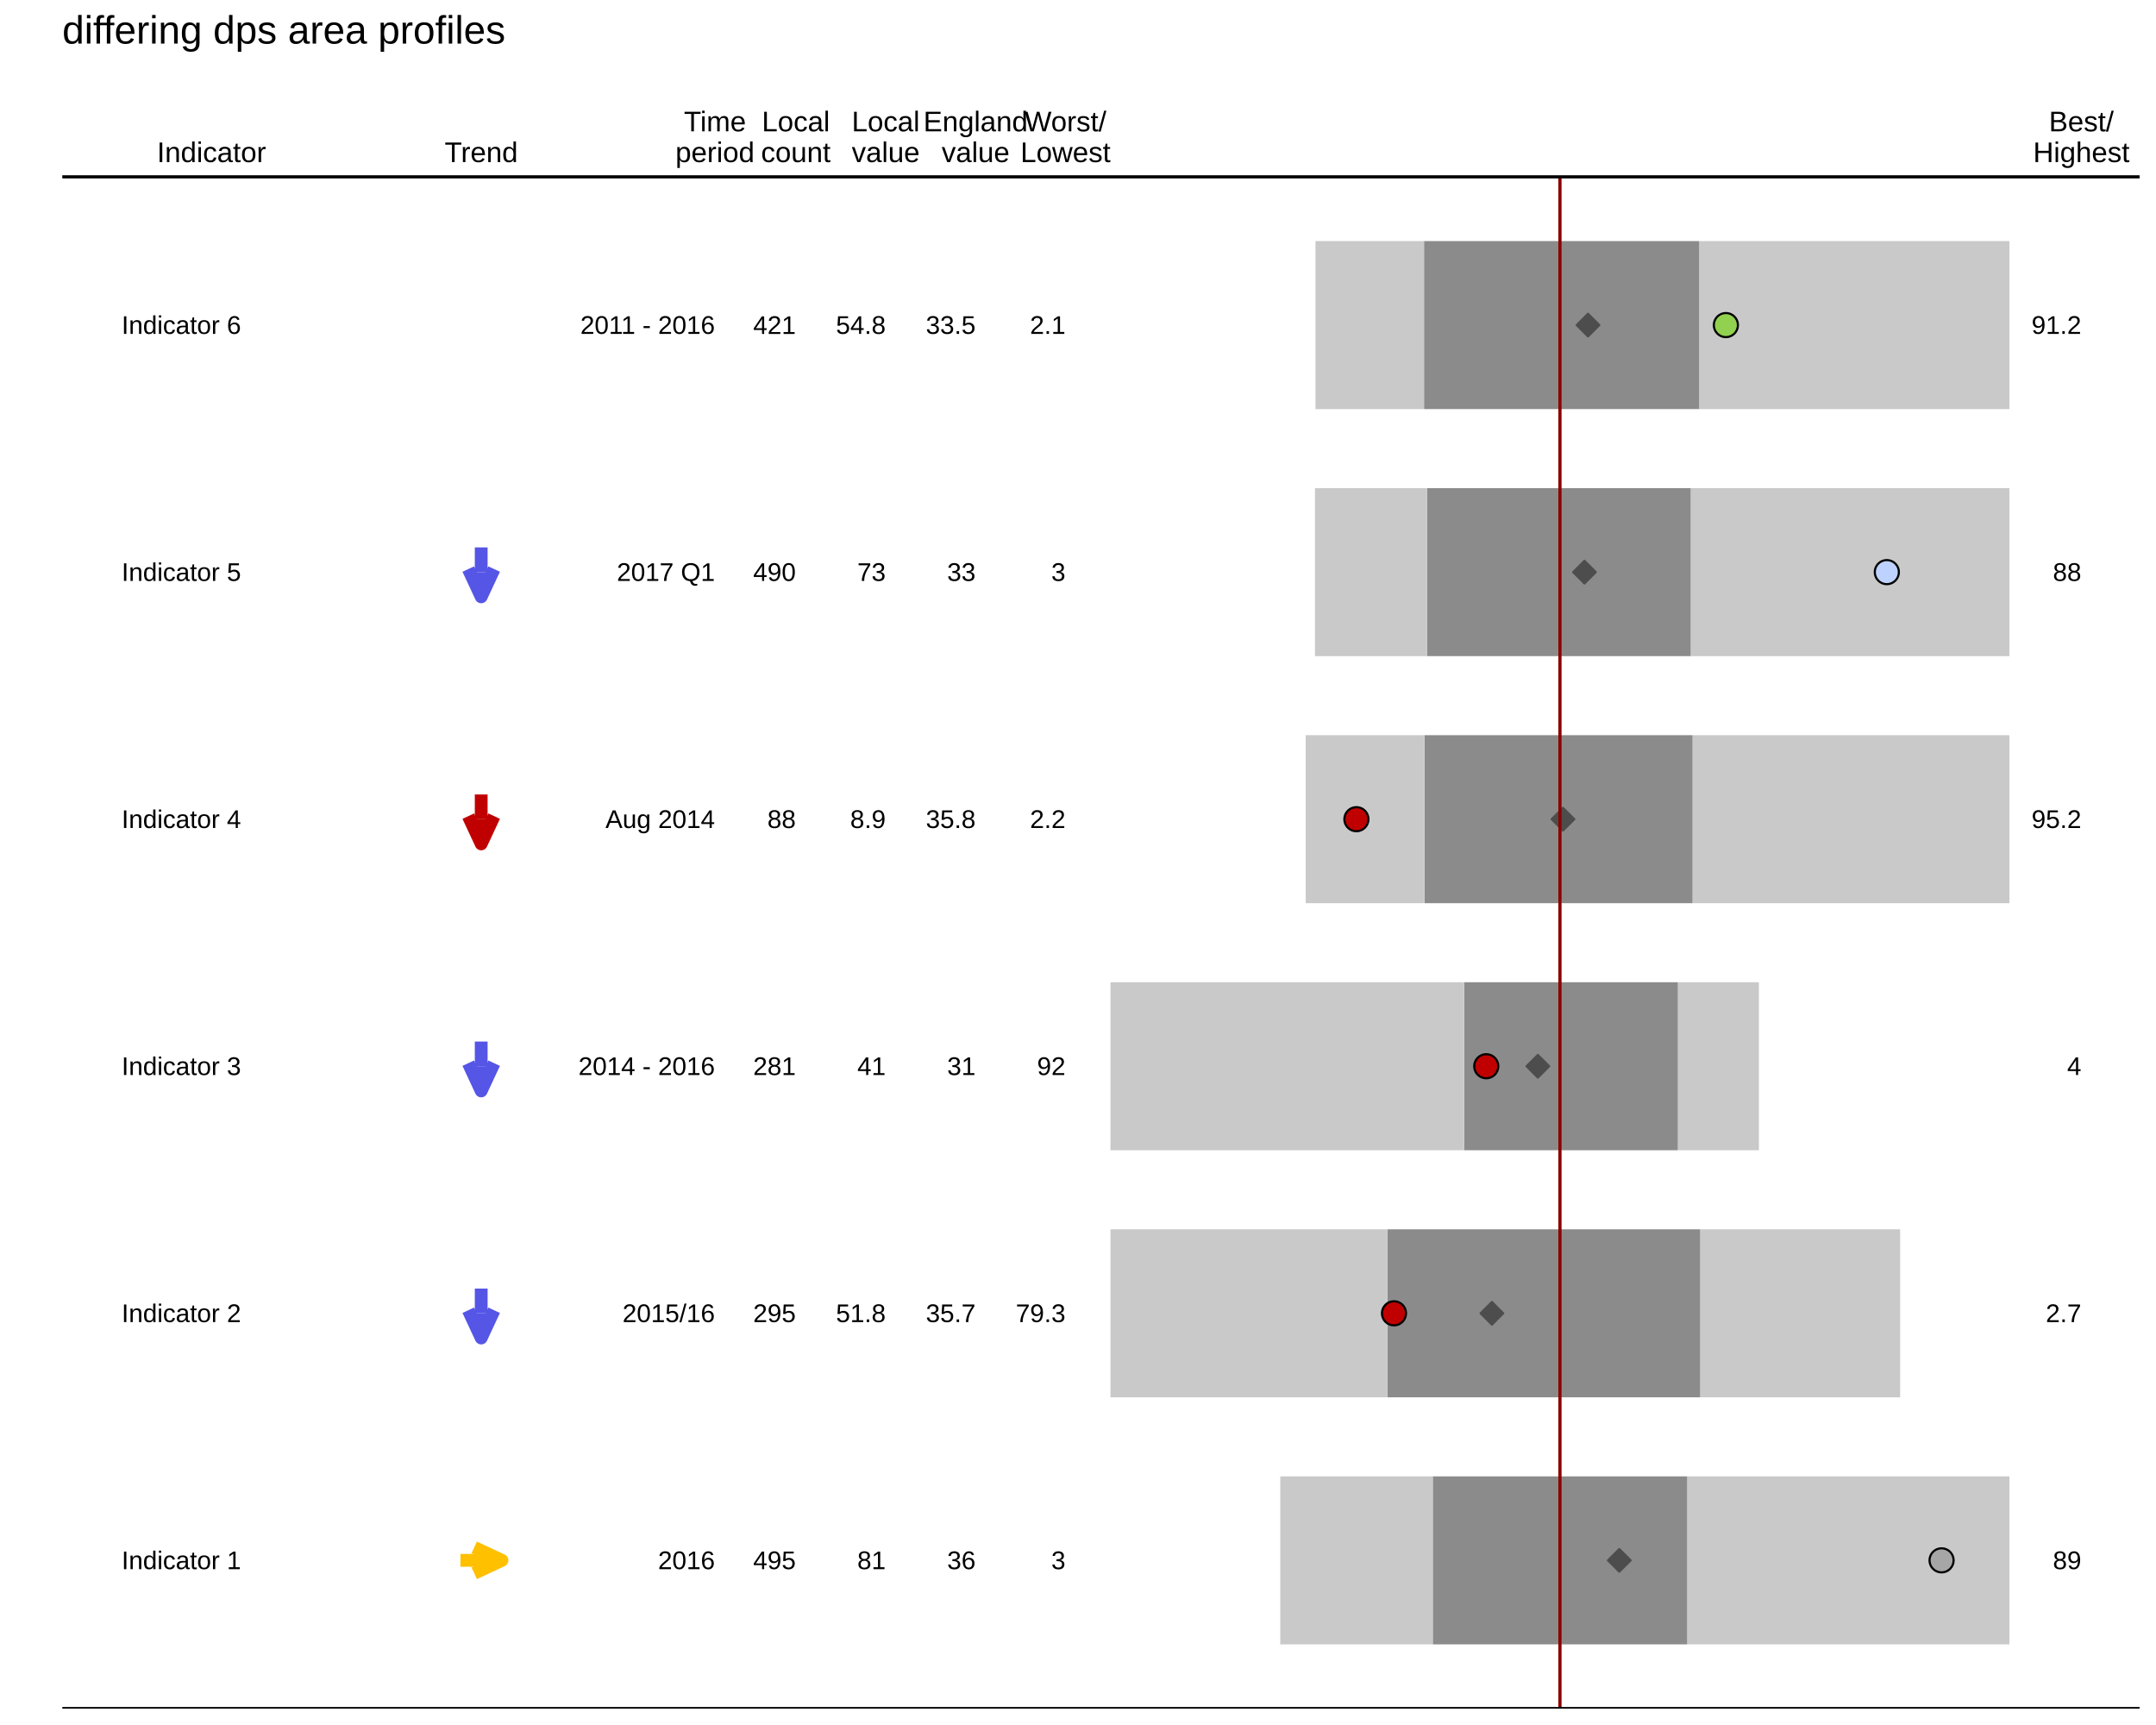
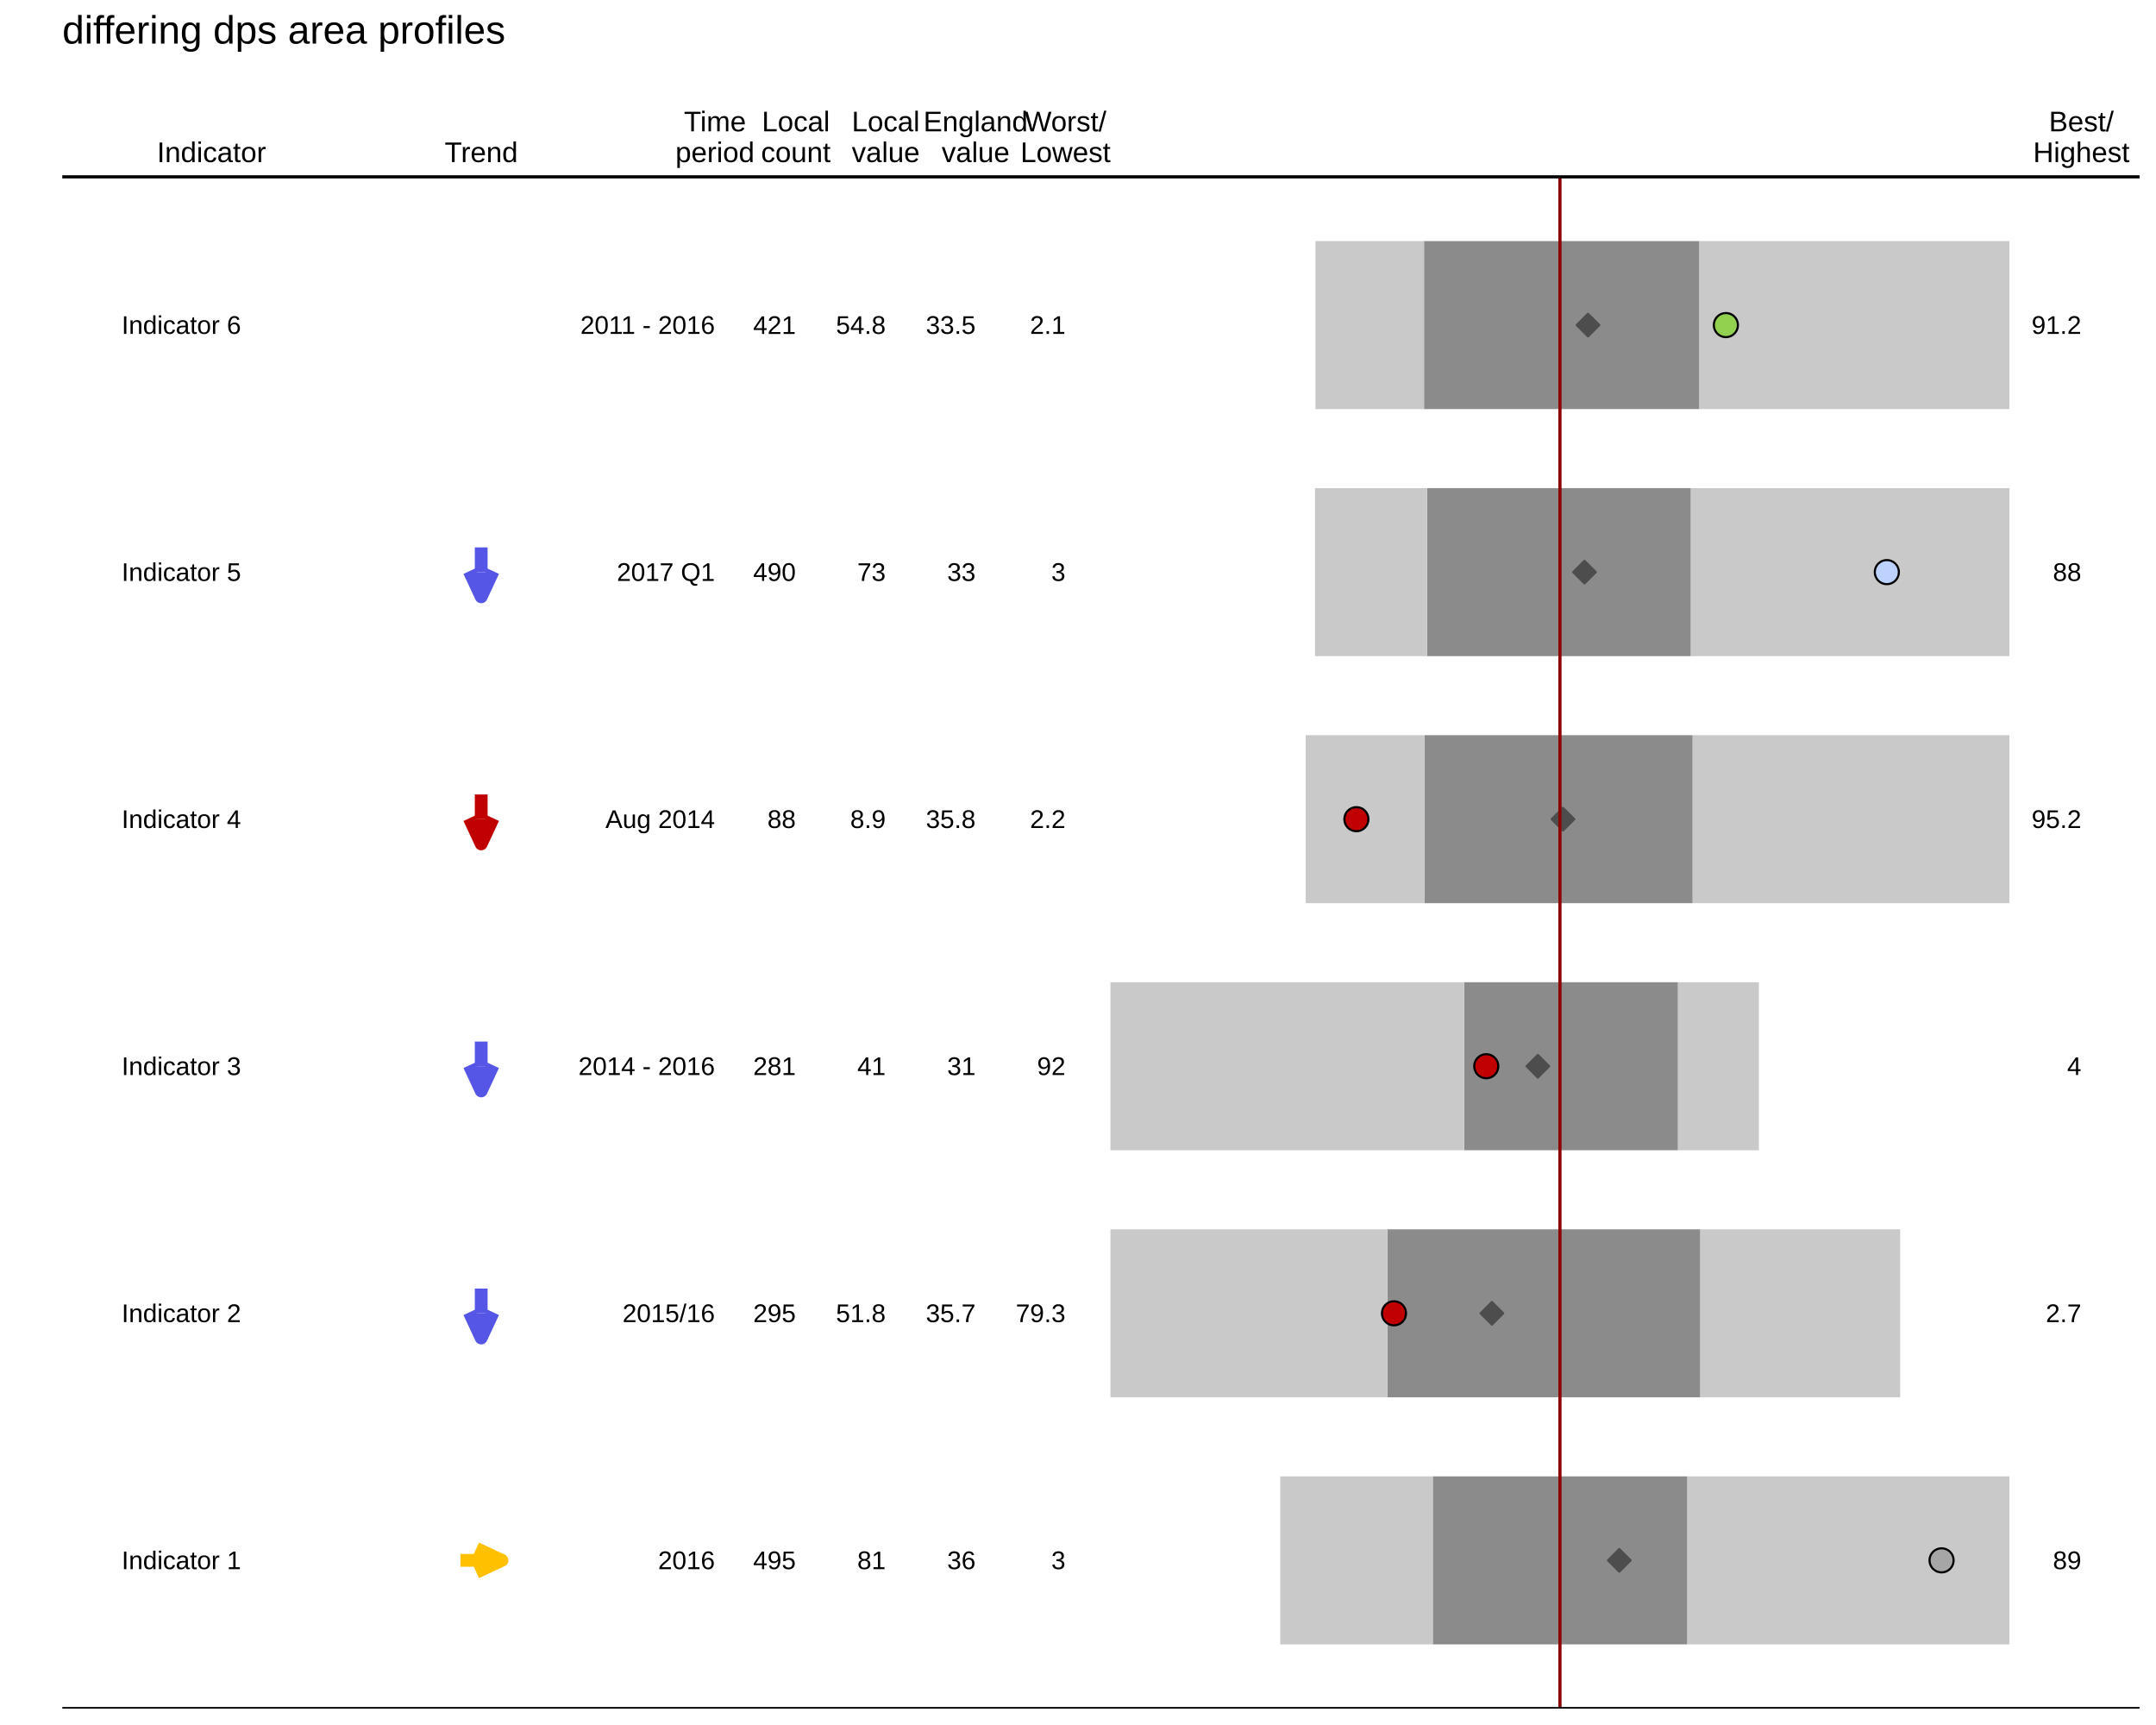
<svg xmlns="http://www.w3.org/2000/svg" viewBox="0 0 720.00 576.00">
  <defs>
    <style type="text/css">
    line, polyline, polygon, path, rect, circle {
      fill: none;
      stroke: #000000;
      stroke-linecap: round;
      stroke-linejoin: round;
      stroke-miterlimit: 10.00;
    }
  </style>
  </defs>
  <rect width="100%" height="100%" style="stroke: none; fill: #FFFFFF;" />
  <defs>
    <clipPath id="cpMjAuODB8NzE0LjUyfDU3MC41Mnw1OS4wNQ==">
      <rect x="20.80" y="59.05" width="693.72" height="511.47" />
    </clipPath>
  </defs>
  <rect x="563.43" y="492.98" width="107.62" height="56.10" style="stroke-width: 1.07; stroke: none; stroke-linecap: square; stroke-linejoin: miter; fill: #C9C9C9;" clip-path="url(#cpMjAuODB8NzE0LjUyfDU3MC41Mnw1OS4wNQ==)" />
  <rect x="478.47" y="492.98" width="84.96" height="56.10" style="stroke-width: 1.07; stroke: none; stroke-linecap: square; stroke-linejoin: miter; fill: #8B8B8B;" clip-path="url(#cpMjAuODB8NzE0LjUyfDU3MC41Mnw1OS4wNQ==)" />
  <rect x="427.49" y="492.98" width="50.98" height="56.10" style="stroke-width: 1.07; stroke: none; stroke-linecap: square; stroke-linejoin: miter; fill: #C9C9C9;" clip-path="url(#cpMjAuODB8NzE0LjUyfDU3MC41Mnw1OS4wNQ==)" />
  <rect x="370.84" y="492.98" width="56.64" height="56.10" style="stroke-width: 1.07; stroke: none; stroke-linecap: square; stroke-linejoin: miter; fill: #FFFFFF;" clip-path="url(#cpMjAuODB8NzE0LjUyfDU3MC41Mnw1OS4wNQ==)" />
  <rect x="567.77" y="410.48" width="66.79" height="56.10" style="stroke-width: 1.07; stroke: none; stroke-linecap: square; stroke-linejoin: miter; fill: #C9C9C9;" clip-path="url(#cpMjAuODB8NzE0LjUyfDU3MC41Mnw1OS4wNQ==)" />
  <rect x="463.37" y="410.48" width="104.40" height="56.10" style="stroke-width: 1.07; stroke: none; stroke-linecap: square; stroke-linejoin: miter; fill: #8B8B8B;" clip-path="url(#cpMjAuODB8NzE0LjUyfDU3MC41Mnw1OS4wNQ==)" />
  <rect x="370.84" y="410.48" width="92.52" height="56.10" style="stroke-width: 1.07; stroke: none; stroke-linecap: square; stroke-linejoin: miter; fill: #C9C9C9;" clip-path="url(#cpMjAuODB8NzE0LjUyfDU3MC41Mnw1OS4wNQ==)" />
  <rect x="370.84" y="410.48" width="0.00" height="56.10" style="stroke-width: 1.07; stroke: none; stroke-linecap: square; stroke-linejoin: miter; fill: #FFFFFF;" clip-path="url(#cpMjAuODB8NzE0LjUyfDU3MC41Mnw1OS4wNQ==)" />
  <rect x="560.32" y="327.98" width="27.07" height="56.10" style="stroke-width: 1.07; stroke: none; stroke-linecap: square; stroke-linejoin: miter; fill: #C9C9C9;" clip-path="url(#cpMjAuODB8NzE0LjUyfDU3MC41Mnw1OS4wNQ==)" />
  <rect x="488.96" y="327.98" width="71.36" height="56.10" style="stroke-width: 1.07; stroke: none; stroke-linecap: square; stroke-linejoin: miter; fill: #8B8B8B;" clip-path="url(#cpMjAuODB8NzE0LjUyfDU3MC41Mnw1OS4wNQ==)" />
  <rect x="370.84" y="327.98" width="118.11" height="56.10" style="stroke-width: 1.07; stroke: none; stroke-linecap: square; stroke-linejoin: miter; fill: #C9C9C9;" clip-path="url(#cpMjAuODB8NzE0LjUyfDU3MC41Mnw1OS4wNQ==)" />
  <rect x="370.84" y="327.98" width="0.00" height="56.10" style="stroke-width: 1.07; stroke: none; stroke-linecap: square; stroke-linejoin: miter; fill: #FFFFFF;" clip-path="url(#cpMjAuODB8NzE0LjUyfDU3MC41Mnw1OS4wNQ==)" />
  <rect x="565.23" y="245.49" width="105.82" height="56.10" style="stroke-width: 1.07; stroke: none; stroke-linecap: square; stroke-linejoin: miter; fill: #C9C9C9;" clip-path="url(#cpMjAuODB8NzE0LjUyfDU3MC41Mnw1OS4wNQ==)" />
  <rect x="475.71" y="245.49" width="89.52" height="56.10" style="stroke-width: 1.07; stroke: none; stroke-linecap: square; stroke-linejoin: miter; fill: #8B8B8B;" clip-path="url(#cpMjAuODB8NzE0LjUyfDU3MC41Mnw1OS4wNQ==)" />
  <rect x="436.04" y="245.49" width="39.67" height="56.10" style="stroke-width: 1.07; stroke: none; stroke-linecap: square; stroke-linejoin: miter; fill: #C9C9C9;" clip-path="url(#cpMjAuODB8NzE0LjUyfDU3MC41Mnw1OS4wNQ==)" />
  <rect x="370.84" y="245.49" width="65.20" height="56.10" style="stroke-width: 1.07; stroke: none; stroke-linecap: square; stroke-linejoin: miter; fill: #FFFFFF;" clip-path="url(#cpMjAuODB8NzE0LjUyfDU3MC41Mnw1OS4wNQ==)" />
  <rect x="564.61" y="162.99" width="106.44" height="56.10" style="stroke-width: 1.07; stroke: none; stroke-linecap: square; stroke-linejoin: miter; fill: #C9C9C9;" clip-path="url(#cpMjAuODB8NzE0LjUyfDU3MC41Mnw1OS4wNQ==)" />
  <rect x="476.60" y="162.99" width="88.02" height="56.10" style="stroke-width: 1.07; stroke: none; stroke-linecap: square; stroke-linejoin: miter; fill: #8B8B8B;" clip-path="url(#cpMjAuODB8NzE0LjUyfDU3MC41Mnw1OS4wNQ==)" />
  <rect x="439.07" y="162.99" width="37.53" height="56.10" style="stroke-width: 1.07; stroke: none; stroke-linecap: square; stroke-linejoin: miter; fill: #C9C9C9;" clip-path="url(#cpMjAuODB8NzE0LjUyfDU3MC41Mnw1OS4wNQ==)" />
  <rect x="370.84" y="162.99" width="68.23" height="56.10" style="stroke-width: 1.07; stroke: none; stroke-linecap: square; stroke-linejoin: miter; fill: #FFFFFF;" clip-path="url(#cpMjAuODB8NzE0LjUyfDU3MC41Mnw1OS4wNQ==)" />
  <rect x="567.45" y="80.50" width="103.60" height="56.10" style="stroke-width: 1.07; stroke: none; stroke-linecap: square; stroke-linejoin: miter; fill: #C9C9C9;" clip-path="url(#cpMjAuODB8NzE0LjUyfDU3MC41Mnw1OS4wNQ==)" />
  <rect x="475.55" y="80.50" width="91.90" height="56.10" style="stroke-width: 1.07; stroke: none; stroke-linecap: square; stroke-linejoin: miter; fill: #8B8B8B;" clip-path="url(#cpMjAuODB8NzE0LjUyfDU3MC41Mnw1OS4wNQ==)" />
  <rect x="439.26" y="80.50" width="36.29" height="56.10" style="stroke-width: 1.07; stroke: none; stroke-linecap: square; stroke-linejoin: miter; fill: #C9C9C9;" clip-path="url(#cpMjAuODB8NzE0LjUyfDU3MC41Mnw1OS4wNQ==)" />
  <rect x="370.84" y="80.50" width="68.42" height="56.10" style="stroke-width: 1.07; stroke: none; stroke-linecap: square; stroke-linejoin: miter; fill: #FFFFFF;" clip-path="url(#cpMjAuODB8NzE0LjUyfDU3MC41Mnw1OS4wNQ==)" />
  <polygon points="540.77,524.81 544.56,521.02 540.77,517.24 536.98,521.02 " style="stroke-width: 0.71; stroke: #4D4D4D; fill: #4D4D4D;" clip-path="url(#cpMjAuODB8NzE0LjUyfDU3MC41Mnw1OS4wNQ==)" />
  <polygon points="498.23,442.32 502.01,438.53 498.23,434.74 494.44,438.53 " style="stroke-width: 0.71; stroke: #4D4D4D; fill: #4D4D4D;" clip-path="url(#cpMjAuODB8NzE0LjUyfDU3MC41Mnw1OS4wNQ==)" />
  <polygon points="513.57,359.82 517.35,356.03 513.57,352.25 509.78,356.03 " style="stroke-width: 0.71; stroke: #4D4D4D; fill: #4D4D4D;" clip-path="url(#cpMjAuODB8NzE0LjUyfDU3MC41Mnw1OS4wNQ==)" />
  <polygon points="521.96,277.33 525.75,273.54 521.96,269.75 518.17,273.54 " style="stroke-width: 0.71; stroke: #4D4D4D; fill: #4D4D4D;" clip-path="url(#cpMjAuODB8NzE0LjUyfDU3MC41Mnw1OS4wNQ==)" />
  <polygon points="529.13,194.83 532.92,191.04 529.13,187.26 525.35,191.04 " style="stroke-width: 0.71; stroke: #4D4D4D; fill: #4D4D4D;" clip-path="url(#cpMjAuODB8NzE0LjUyfDU3MC41Mnw1OS4wNQ==)" />
  <polygon points="530.31,112.34 534.10,108.55 530.31,104.76 526.53,108.55 " style="stroke-width: 0.71; stroke: #4D4D4D; fill: #4D4D4D;" clip-path="url(#cpMjAuODB8NzE0LjUyfDU3MC41Mnw1OS4wNQ==)" />
  <circle cx="648.39" cy="521.02" r="3.02pt" style="stroke-width: 0.71; fill: #A6A6A6;" clip-path="url(#cpMjAuODB8NzE0LjUyfDU3MC41Mnw1OS4wNQ==)" />
  <circle cx="465.52" cy="438.53" r="3.02pt" style="stroke-width: 0.71; fill: #C00000;" clip-path="url(#cpMjAuODB8NzE0LjUyfDU3MC41Mnw1OS4wNQ==)" />
  <circle cx="496.34" cy="356.03" r="3.02pt" style="stroke-width: 0.71; fill: #C00000;" clip-path="url(#cpMjAuODB8NzE0LjUyfDU3MC41Mnw1OS4wNQ==)" />
  <circle cx="452.97" cy="273.54" r="3.02pt" style="stroke-width: 0.71; fill: #C00000;" clip-path="url(#cpMjAuODB8NzE0LjUyfDU3MC41Mnw1OS4wNQ==)" />
  <circle cx="630.11" cy="191.04" r="3.02pt" style="stroke-width: 0.71; fill: #BED2FF;" clip-path="url(#cpMjAuODB8NzE0LjUyfDU3MC41Mnw1OS4wNQ==)" />
  <circle cx="576.36" cy="108.55" r="3.02pt" style="stroke-width: 0.71; fill: #92D050;" clip-path="url(#cpMjAuODB8NzE0LjUyfDU3MC41Mnw1OS4wNQ==)" />
  <line x1="520.95" y1="570.52" x2="520.95" y2="59.05" style="stroke-width: 1.07; stroke: #8B0000; stroke-linecap: butt;" clip-path="url(#cpMjAuODB8NzE0LjUyfDU3MC41Mnw1OS4wNQ==)" />
  <g clip-path="url(#cpMjAuODB8NzE0LjUyfDU3MC41Mnw1OS4wNQ==)">
    <text x="685.57" y="523.96" style="font-size: 8.54px; font-family: Liberation Sans;" textLength="9.50px" lengthAdjust="spacingAndGlyphs">89</text>
  </g>
  <g clip-path="url(#cpMjAuODB8NzE0LjUyfDU3MC41Mnw1OS4wNQ==)">
    <text x="351.08" y="523.96" style="font-size: 8.54px; font-family: Liberation Sans;" textLength="4.75px" lengthAdjust="spacingAndGlyphs">3</text>
  </g>
  <g clip-path="url(#cpMjAuODB8NzE0LjUyfDU3MC41Mnw1OS4wNQ==)">
    <text x="683.19" y="441.47" style="font-size: 8.54px; font-family: Liberation Sans;" textLength="11.88px" lengthAdjust="spacingAndGlyphs">2.7</text>
  </g>
  <g clip-path="url(#cpMjAuODB8NzE0LjUyfDU3MC41Mnw1OS4wNQ==)">
    <text x="339.21" y="441.47" style="font-size: 8.54px; font-family: Liberation Sans;" textLength="16.62px" lengthAdjust="spacingAndGlyphs">79.3</text>
  </g>
  <g clip-path="url(#cpMjAuODB8NzE0LjUyfDU3MC41Mnw1OS4wNQ==)">
    <text x="690.32" y="358.97" style="font-size: 8.54px; font-family: Liberation Sans;" textLength="4.75px" lengthAdjust="spacingAndGlyphs">4</text>
  </g>
  <g clip-path="url(#cpMjAuODB8NzE0LjUyfDU3MC41Mnw1OS4wNQ==)">
    <text x="346.33" y="358.97" style="font-size: 8.54px; font-family: Liberation Sans;" textLength="9.50px" lengthAdjust="spacingAndGlyphs">92</text>
  </g>
  <g clip-path="url(#cpMjAuODB8NzE0LjUyfDU3MC41Mnw1OS4wNQ==)">
    <text x="678.44" y="276.48" style="font-size: 8.54px; font-family: Liberation Sans;" textLength="16.62px" lengthAdjust="spacingAndGlyphs">95.2</text>
  </g>
  <g clip-path="url(#cpMjAuODB8NzE0LjUyfDU3MC41Mnw1OS4wNQ==)">
    <text x="343.96" y="276.48" style="font-size: 8.54px; font-family: Liberation Sans;" textLength="11.88px" lengthAdjust="spacingAndGlyphs">2.2</text>
  </g>
  <g clip-path="url(#cpMjAuODB8NzE0LjUyfDU3MC41Mnw1OS4wNQ==)">
    <text x="685.57" y="193.98" style="font-size: 8.54px; font-family: Liberation Sans;" textLength="9.50px" lengthAdjust="spacingAndGlyphs">88</text>
  </g>
  <g clip-path="url(#cpMjAuODB8NzE0LjUyfDU3MC41Mnw1OS4wNQ==)">
    <text x="351.08" y="193.98" style="font-size: 8.54px; font-family: Liberation Sans;" textLength="4.75px" lengthAdjust="spacingAndGlyphs">3</text>
  </g>
  <g clip-path="url(#cpMjAuODB8NzE0LjUyfDU3MC41Mnw1OS4wNQ==)">
    <text x="678.44" y="111.49" style="font-size: 8.54px; font-family: Liberation Sans;" textLength="16.62px" lengthAdjust="spacingAndGlyphs">91.2</text>
  </g>
  <g clip-path="url(#cpMjAuODB8NzE0LjUyfDU3MC41Mnw1OS4wNQ==)">
    <text x="343.96" y="111.49" style="font-size: 8.54px; font-family: Liberation Sans;" textLength="11.88px" lengthAdjust="spacingAndGlyphs">2.1</text>
  </g>
  <g clip-path="url(#cpMjAuODB8NzE0LjUyfDU3MC41Mnw1OS4wNQ==)">
    <text x="316.31" y="523.96" style="font-size: 8.54px; font-family: Liberation Sans;" textLength="9.50px" lengthAdjust="spacingAndGlyphs">36</text>
  </g>
  <g clip-path="url(#cpMjAuODB8NzE0LjUyfDU3MC41Mnw1OS4wNQ==)">
    <text x="309.19" y="441.47" style="font-size: 8.54px; font-family: Liberation Sans;" textLength="16.62px" lengthAdjust="spacingAndGlyphs">35.7</text>
  </g>
  <g clip-path="url(#cpMjAuODB8NzE0LjUyfDU3MC41Mnw1OS4wNQ==)">
    <text x="316.31" y="358.97" style="font-size: 8.54px; font-family: Liberation Sans;" textLength="9.50px" lengthAdjust="spacingAndGlyphs">31</text>
  </g>
  <g clip-path="url(#cpMjAuODB8NzE0LjUyfDU3MC41Mnw1OS4wNQ==)">
    <text x="309.19" y="276.48" style="font-size: 8.54px; font-family: Liberation Sans;" textLength="16.62px" lengthAdjust="spacingAndGlyphs">35.8</text>
  </g>
  <g clip-path="url(#cpMjAuODB8NzE0LjUyfDU3MC41Mnw1OS4wNQ==)">
    <text x="316.31" y="193.98" style="font-size: 8.54px; font-family: Liberation Sans;" textLength="9.50px" lengthAdjust="spacingAndGlyphs">33</text>
  </g>
  <g clip-path="url(#cpMjAuODB8NzE0LjUyfDU3MC41Mnw1OS4wNQ==)">
    <text x="309.19" y="111.49" style="font-size: 8.54px; font-family: Liberation Sans;" textLength="16.62px" lengthAdjust="spacingAndGlyphs">33.5</text>
  </g>
  <g clip-path="url(#cpMjAuODB8NzE0LjUyfDU3MC41Mnw1OS4wNQ==)">
    <text x="286.29" y="523.96" style="font-size: 8.54px; font-family: Liberation Sans;" textLength="9.50px" lengthAdjust="spacingAndGlyphs">81</text>
  </g>
  <g clip-path="url(#cpMjAuODB8NzE0LjUyfDU3MC41Mnw1OS4wNQ==)">
    <text x="279.17" y="441.47" style="font-size: 8.54px; font-family: Liberation Sans;" textLength="16.62px" lengthAdjust="spacingAndGlyphs">51.8</text>
  </g>
  <g clip-path="url(#cpMjAuODB8NzE0LjUyfDU3MC41Mnw1OS4wNQ==)">
    <text x="286.29" y="358.97" style="font-size: 8.54px; font-family: Liberation Sans;" textLength="9.50px" lengthAdjust="spacingAndGlyphs">41</text>
  </g>
  <g clip-path="url(#cpMjAuODB8NzE0LjUyfDU3MC41Mnw1OS4wNQ==)">
    <text x="283.92" y="276.48" style="font-size: 8.54px; font-family: Liberation Sans;" textLength="11.88px" lengthAdjust="spacingAndGlyphs">8.9</text>
  </g>
  <g clip-path="url(#cpMjAuODB8NzE0LjUyfDU3MC41Mnw1OS4wNQ==)">
    <text x="286.29" y="193.98" style="font-size: 8.54px; font-family: Liberation Sans;" textLength="9.50px" lengthAdjust="spacingAndGlyphs">73</text>
  </g>
  <g clip-path="url(#cpMjAuODB8NzE0LjUyfDU3MC41Mnw1OS4wNQ==)">
    <text x="279.17" y="111.49" style="font-size: 8.54px; font-family: Liberation Sans;" textLength="16.62px" lengthAdjust="spacingAndGlyphs">54.8</text>
  </g>
  <g clip-path="url(#cpMjAuODB8NzE0LjUyfDU3MC41Mnw1OS4wNQ==)">
    <text x="251.52" y="523.96" style="font-size: 8.54px; font-family: Liberation Sans;" textLength="14.25px" lengthAdjust="spacingAndGlyphs">495</text>
  </g>
  <g clip-path="url(#cpMjAuODB8NzE0LjUyfDU3MC41Mnw1OS4wNQ==)">
    <text x="251.52" y="441.47" style="font-size: 8.54px; font-family: Liberation Sans;" textLength="14.25px" lengthAdjust="spacingAndGlyphs">295</text>
  </g>
  <g clip-path="url(#cpMjAuODB8NzE0LjUyfDU3MC41Mnw1OS4wNQ==)">
    <text x="251.52" y="358.97" style="font-size: 8.54px; font-family: Liberation Sans;" textLength="14.25px" lengthAdjust="spacingAndGlyphs">281</text>
  </g>
  <g clip-path="url(#cpMjAuODB8NzE0LjUyfDU3MC41Mnw1OS4wNQ==)">
    <text x="256.27" y="276.48" style="font-size: 8.54px; font-family: Liberation Sans;" textLength="9.50px" lengthAdjust="spacingAndGlyphs">88</text>
  </g>
  <g clip-path="url(#cpMjAuODB8NzE0LjUyfDU3MC41Mnw1OS4wNQ==)">
    <text x="251.52" y="193.98" style="font-size: 8.54px; font-family: Liberation Sans;" textLength="14.25px" lengthAdjust="spacingAndGlyphs">490</text>
  </g>
  <g clip-path="url(#cpMjAuODB8NzE0LjUyfDU3MC41Mnw1OS4wNQ==)">
    <text x="251.52" y="111.52" style="font-size: 8.54px; font-family: Liberation Sans;" textLength="14.25px" lengthAdjust="spacingAndGlyphs">421</text>
  </g>
  <g clip-path="url(#cpMjAuODB8NzE0LjUyfDU3MC41Mnw1OS4wNQ==)">
    <text x="219.75" y="523.96" style="font-size: 8.54px; font-family: Liberation Sans;" textLength="19.00px" lengthAdjust="spacingAndGlyphs">2016</text>
  </g>
  <g clip-path="url(#cpMjAuODB8NzE0LjUyfDU3MC41Mnw1OS4wNQ==)">
    <text x="207.88" y="441.47" style="font-size: 8.54px; font-family: Liberation Sans;" textLength="30.88px" lengthAdjust="spacingAndGlyphs">2015/16</text>
  </g>
  <g clip-path="url(#cpMjAuODB8NzE0LjUyfDU3MC41Mnw1OS4wNQ==)">
    <text x="193.16" y="358.97" style="font-size: 8.54px; font-family: Liberation Sans;" textLength="45.59px" lengthAdjust="spacingAndGlyphs">2014 - 2016</text>
  </g>
  <g clip-path="url(#cpMjAuODB8NzE0LjUyfDU3MC41Mnw1OS4wNQ==)">
    <text x="202.19" y="276.48" style="font-size: 8.54px; font-family: Liberation Sans;" textLength="36.56px" lengthAdjust="spacingAndGlyphs">Aug 2014</text>
  </g>
  <g clip-path="url(#cpMjAuODB8NzE0LjUyfDU3MC41Mnw1OS4wNQ==)">
    <text x="205.99" y="193.98" style="font-size: 8.54px; font-family: Liberation Sans;" textLength="32.77px" lengthAdjust="spacingAndGlyphs">2017 Q1</text>
  </g>
  <g clip-path="url(#cpMjAuODB8NzE0LjUyfDU3MC41Mnw1OS4wNQ==)">
    <text x="193.80" y="111.49" style="font-size: 8.54px; font-family: Liberation Sans;" textLength="44.95px" lengthAdjust="spacingAndGlyphs">2011 - 2016</text>
  </g>
  <line x1="160.70" y1="521.02" x2="167.64" y2="521.02" style="stroke-width: 4.27; stroke: #FFC000; stroke-linecap: butt;" clip-path="url(#cpMjAuODB8NzE0LjUyfDU3MC41Mnw1OS4wNQ==)" />
-   <polyline points="158.37,525.35 167.64,521.02 158.37,516.70 " style="stroke-width: 4.27; stroke: #FFC000; stroke-linecap: butt;" clip-path="url(#cpMjAuODB8NzE0LjUyfDU3MC41Mnw1OS4wNQ==)" />
+   <polyline points="159.07,525.02 167.64,521.02 159.07,517.03 " style="stroke-width: 4.27; stroke: #FFC000; stroke-linecap: butt;" clip-path="url(#cpMjAuODB8NzE0LjUyfDU3MC41Mnw1OS4wNQ==)" />
  <line x1="160.70" y1="438.53" x2="160.70" y2="446.78" style="stroke-width: 4.27; stroke: #5555E6; stroke-linecap: butt;" clip-path="url(#cpMjAuODB8NzE0LjUyfDU3MC41Mnw1OS4wNQ==)" />
-   <polyline points="156.38,437.51 160.70,446.78 165.02,437.51 " style="stroke-width: 4.27; stroke: #5555E6; stroke-linecap: butt;" clip-path="url(#cpMjAuODB8NzE0LjUyfDU3MC41Mnw1OS4wNQ==)" />
+   <polyline points="156.71,438.21 160.70,446.78 164.69,438.21 " style="stroke-width: 4.27; stroke: #5555E6; stroke-linecap: butt;" clip-path="url(#cpMjAuODB8NzE0LjUyfDU3MC41Mnw1OS4wNQ==)" />
  <line x1="160.70" y1="356.03" x2="160.70" y2="364.28" style="stroke-width: 4.27; stroke: #5555E6; stroke-linecap: butt;" clip-path="url(#cpMjAuODB8NzE0LjUyfDU3MC41Mnw1OS4wNQ==)" />
-   <polyline points="156.38,355.01 160.70,364.28 165.02,355.01 " style="stroke-width: 4.27; stroke: #5555E6; stroke-linecap: butt;" clip-path="url(#cpMjAuODB8NzE0LjUyfDU3MC41Mnw1OS4wNQ==)" />
+   <polyline points="156.71,355.72 160.70,364.28 164.69,355.72 " style="stroke-width: 4.27; stroke: #5555E6; stroke-linecap: butt;" clip-path="url(#cpMjAuODB8NzE0LjUyfDU3MC41Mnw1OS4wNQ==)" />
  <line x1="160.70" y1="273.54" x2="160.70" y2="281.79" style="stroke-width: 4.27; stroke: #C00000; stroke-linecap: butt;" clip-path="url(#cpMjAuODB8NzE0LjUyfDU3MC41Mnw1OS4wNQ==)" />
-   <polyline points="156.38,272.52 160.70,281.79 165.02,272.52 " style="stroke-width: 4.27; stroke: #C00000; stroke-linecap: butt;" clip-path="url(#cpMjAuODB8NzE0LjUyfDU3MC41Mnw1OS4wNQ==)" />
+   <polyline points="156.71,273.22 160.70,281.79 164.69,273.22 " style="stroke-width: 4.27; stroke: #C00000; stroke-linecap: butt;" clip-path="url(#cpMjAuODB8NzE0LjUyfDU3MC41Mnw1OS4wNQ==)" />
  <line x1="160.70" y1="191.04" x2="160.70" y2="199.29" style="stroke-width: 4.27; stroke: #5555E6; stroke-linecap: butt;" clip-path="url(#cpMjAuODB8NzE0LjUyfDU3MC41Mnw1OS4wNQ==)" />
-   <polyline points="156.38,190.02 160.70,199.29 165.02,190.02 " style="stroke-width: 4.27; stroke: #5555E6; stroke-linecap: butt;" clip-path="url(#cpMjAuODB8NzE0LjUyfDU3MC41Mnw1OS4wNQ==)" />
+   <polyline points="156.71,190.73 160.70,199.29 164.69,190.73 " style="stroke-width: 4.27; stroke: #5555E6; stroke-linecap: butt;" clip-path="url(#cpMjAuODB8NzE0LjUyfDU3MC41Mnw1OS4wNQ==)" />
  <line x1="160.70" y1="521.02" x2="153.76" y2="521.02" style="stroke-width: 4.27; stroke: #FFC000; stroke-linecap: butt;" clip-path="url(#cpMjAuODB8NzE0LjUyfDU3MC41Mnw1OS4wNQ==)" />
  <line x1="160.70" y1="438.53" x2="160.70" y2="430.28" style="stroke-width: 4.27; stroke: #5555E6; stroke-linecap: butt;" clip-path="url(#cpMjAuODB8NzE0LjUyfDU3MC41Mnw1OS4wNQ==)" />
  <line x1="160.70" y1="356.03" x2="160.70" y2="347.78" style="stroke-width: 4.27; stroke: #5555E6; stroke-linecap: butt;" clip-path="url(#cpMjAuODB8NzE0LjUyfDU3MC41Mnw1OS4wNQ==)" />
  <line x1="160.70" y1="273.54" x2="160.70" y2="265.29" style="stroke-width: 4.27; stroke: #C00000; stroke-linecap: butt;" clip-path="url(#cpMjAuODB8NzE0LjUyfDU3MC41Mnw1OS4wNQ==)" />
  <line x1="160.70" y1="191.04" x2="160.70" y2="182.79" style="stroke-width: 4.27; stroke: #5555E6; stroke-linecap: butt;" clip-path="url(#cpMjAuODB8NzE0LjUyfDU3MC41Mnw1OS4wNQ==)" />
  <g clip-path="url(#cpMjAuODB8NzE0LjUyfDU3MC41Mnw1OS4wNQ==)">
    <text x="40.62" y="523.96" style="font-size: 8.54px; font-family: Liberation Sans;" textLength="39.88px" lengthAdjust="spacingAndGlyphs">Indicator 1</text>
  </g>
  <g clip-path="url(#cpMjAuODB8NzE0LjUyfDU3MC41Mnw1OS4wNQ==)">
    <text x="40.62" y="441.47" style="font-size: 8.54px; font-family: Liberation Sans;" textLength="39.88px" lengthAdjust="spacingAndGlyphs">Indicator 2</text>
  </g>
  <g clip-path="url(#cpMjAuODB8NzE0LjUyfDU3MC41Mnw1OS4wNQ==)">
    <text x="40.62" y="358.97" style="font-size: 8.54px; font-family: Liberation Sans;" textLength="39.88px" lengthAdjust="spacingAndGlyphs">Indicator 3</text>
  </g>
  <g clip-path="url(#cpMjAuODB8NzE0LjUyfDU3MC41Mnw1OS4wNQ==)">
    <text x="40.62" y="276.48" style="font-size: 8.54px; font-family: Liberation Sans;" textLength="39.88px" lengthAdjust="spacingAndGlyphs">Indicator 4</text>
  </g>
  <g clip-path="url(#cpMjAuODB8NzE0LjUyfDU3MC41Mnw1OS4wNQ==)">
    <text x="40.62" y="193.98" style="font-size: 8.54px; font-family: Liberation Sans;" textLength="39.88px" lengthAdjust="spacingAndGlyphs">Indicator 5</text>
  </g>
  <g clip-path="url(#cpMjAuODB8NzE0LjUyfDU3MC41Mnw1OS4wNQ==)">
    <text x="40.62" y="111.49" style="font-size: 8.54px; font-family: Liberation Sans;" textLength="39.88px" lengthAdjust="spacingAndGlyphs">Indicator 6</text>
  </g>
  <line x1="20.80" y1="570.52" x2="714.52" y2="570.52" style="stroke-width: 1.07; stroke-linecap: butt;" clip-path="url(#cpMjAuODB8NzE0LjUyfDU3MC41Mnw1OS4wNQ==)" />
  <defs>
    <clipPath id="cpMC4wMHw3MjAuMDB8NTc2LjAwfDAuMDA=">
      <rect x="0.00" y="0.00" width="720.00" height="576.00" />
    </clipPath>
  </defs>
  <polyline points="20.80,59.05 714.52,59.05 " style="stroke-width: 1.07; stroke-linecap: butt;" clip-path="url(#cpMC4wMHw3MjAuMDB8NTc2LjAwfDAuMDA=)" />
  <g clip-path="url(#cpMC4wMHw3MjAuMDB8NTc2LjAwfDAuMDA=)">
    <text x="52.43" y="54.12" style="font-size: 9.50px; font-family: Liberation Sans;" textLength="36.42px" lengthAdjust="spacingAndGlyphs">Indicator</text>
  </g>
  <g clip-path="url(#cpMC4wMHw3MjAuMDB8NTc2LjAwfDAuMDA=)">
    <text x="148.48" y="54.12" style="font-size: 9.50px; font-family: Liberation Sans;" textLength="24.44px" lengthAdjust="spacingAndGlyphs">Trend</text>
  </g>
  <g clip-path="url(#cpMC4wMHw3MjAuMDB8NTc2LjAwfDAuMDA=)">
    <text x="228.39" y="43.85" style="font-size: 9.50px; font-family: Liberation Sans;" textLength="20.73px" lengthAdjust="spacingAndGlyphs">Time</text>
  </g>
  <g clip-path="url(#cpMC4wMHw3MjAuMDB8NTc2LjAwfDAuMDA=)">
    <text x="225.56" y="54.12" style="font-size: 9.50px; font-family: Liberation Sans;" textLength="26.39px" lengthAdjust="spacingAndGlyphs">period</text>
  </g>
  <g clip-path="url(#cpMC4wMHw3MjAuMDB8NTc2LjAwfDAuMDA=)">
    <text x="254.42" y="43.85" style="font-size: 9.50px; font-family: Liberation Sans;" textLength="22.70px" lengthAdjust="spacingAndGlyphs">Local</text>
  </g>
  <g clip-path="url(#cpMC4wMHw3MjAuMDB8NTc2LjAwfDAuMDA=)">
    <text x="254.15" y="54.12" style="font-size: 9.50px; font-family: Liberation Sans;" textLength="23.23px" lengthAdjust="spacingAndGlyphs">count</text>
  </g>
  <g clip-path="url(#cpMC4wMHw3MjAuMDB8NTc2LjAwfDAuMDA=)">
    <text x="284.44" y="43.85" style="font-size: 9.50px; font-family: Liberation Sans;" textLength="22.70px" lengthAdjust="spacingAndGlyphs">Local</text>
  </g>
  <g clip-path="url(#cpMC4wMHw3MjAuMDB8NTc2LjAwfDAuMDA=)">
    <text x="284.44" y="54.12" style="font-size: 9.50px; font-family: Liberation Sans;" textLength="22.70px" lengthAdjust="spacingAndGlyphs">value</text>
  </g>
  <g clip-path="url(#cpMC4wMHw3MjAuMDB8NTc2LjAwfDAuMDA=)">
    <text x="308.38" y="43.85" style="font-size: 9.50px; font-family: Liberation Sans;" textLength="34.86px" lengthAdjust="spacingAndGlyphs">England</text>
  </g>
  <g clip-path="url(#cpMC4wMHw3MjAuMDB8NTc2LjAwfDAuMDA=)">
    <text x="314.46" y="54.12" style="font-size: 9.50px; font-family: Liberation Sans;" textLength="22.70px" lengthAdjust="spacingAndGlyphs">value</text>
  </g>
  <g clip-path="url(#cpMC4wMHw3MjAuMDB8NTc2LjAwfDAuMDA=)">
    <text x="342.20" y="43.85" style="font-size: 9.50px; font-family: Liberation Sans;" textLength="27.27px" lengthAdjust="spacingAndGlyphs">Worst/</text>
  </g>
  <g clip-path="url(#cpMC4wMHw3MjAuMDB8NTc2LjAwfDAuMDA=)">
    <text x="340.79" y="54.12" style="font-size: 9.50px; font-family: Liberation Sans;" textLength="30.09px" lengthAdjust="spacingAndGlyphs">Lowest</text>
  </g>
  <g clip-path="url(#cpMC4wMHw3MjAuMDB8NTc2LjAwfDAuMDA=)">
    <text x="684.24" y="43.85" style="font-size: 9.50px; font-family: Liberation Sans;" textLength="21.66px" lengthAdjust="spacingAndGlyphs">Best/</text>
  </g>
  <g clip-path="url(#cpMC4wMHw3MjAuMDB8NTc2LjAwfDAuMDA=)">
    <text x="678.97" y="54.12" style="font-size: 9.50px; font-family: Liberation Sans;" textLength="32.20px" lengthAdjust="spacingAndGlyphs">Highest</text>
  </g>
  <g clip-path="url(#cpMC4wMHw3MjAuMDB8NTc2LjAwfDAuMDA=)">
    <text x="20.80" y="14.56" style="font-size: 13.20px; font-family: Liberation Sans;" textLength="147.75px" lengthAdjust="spacingAndGlyphs">differing dps area profiles</text>
  </g>
</svg>
